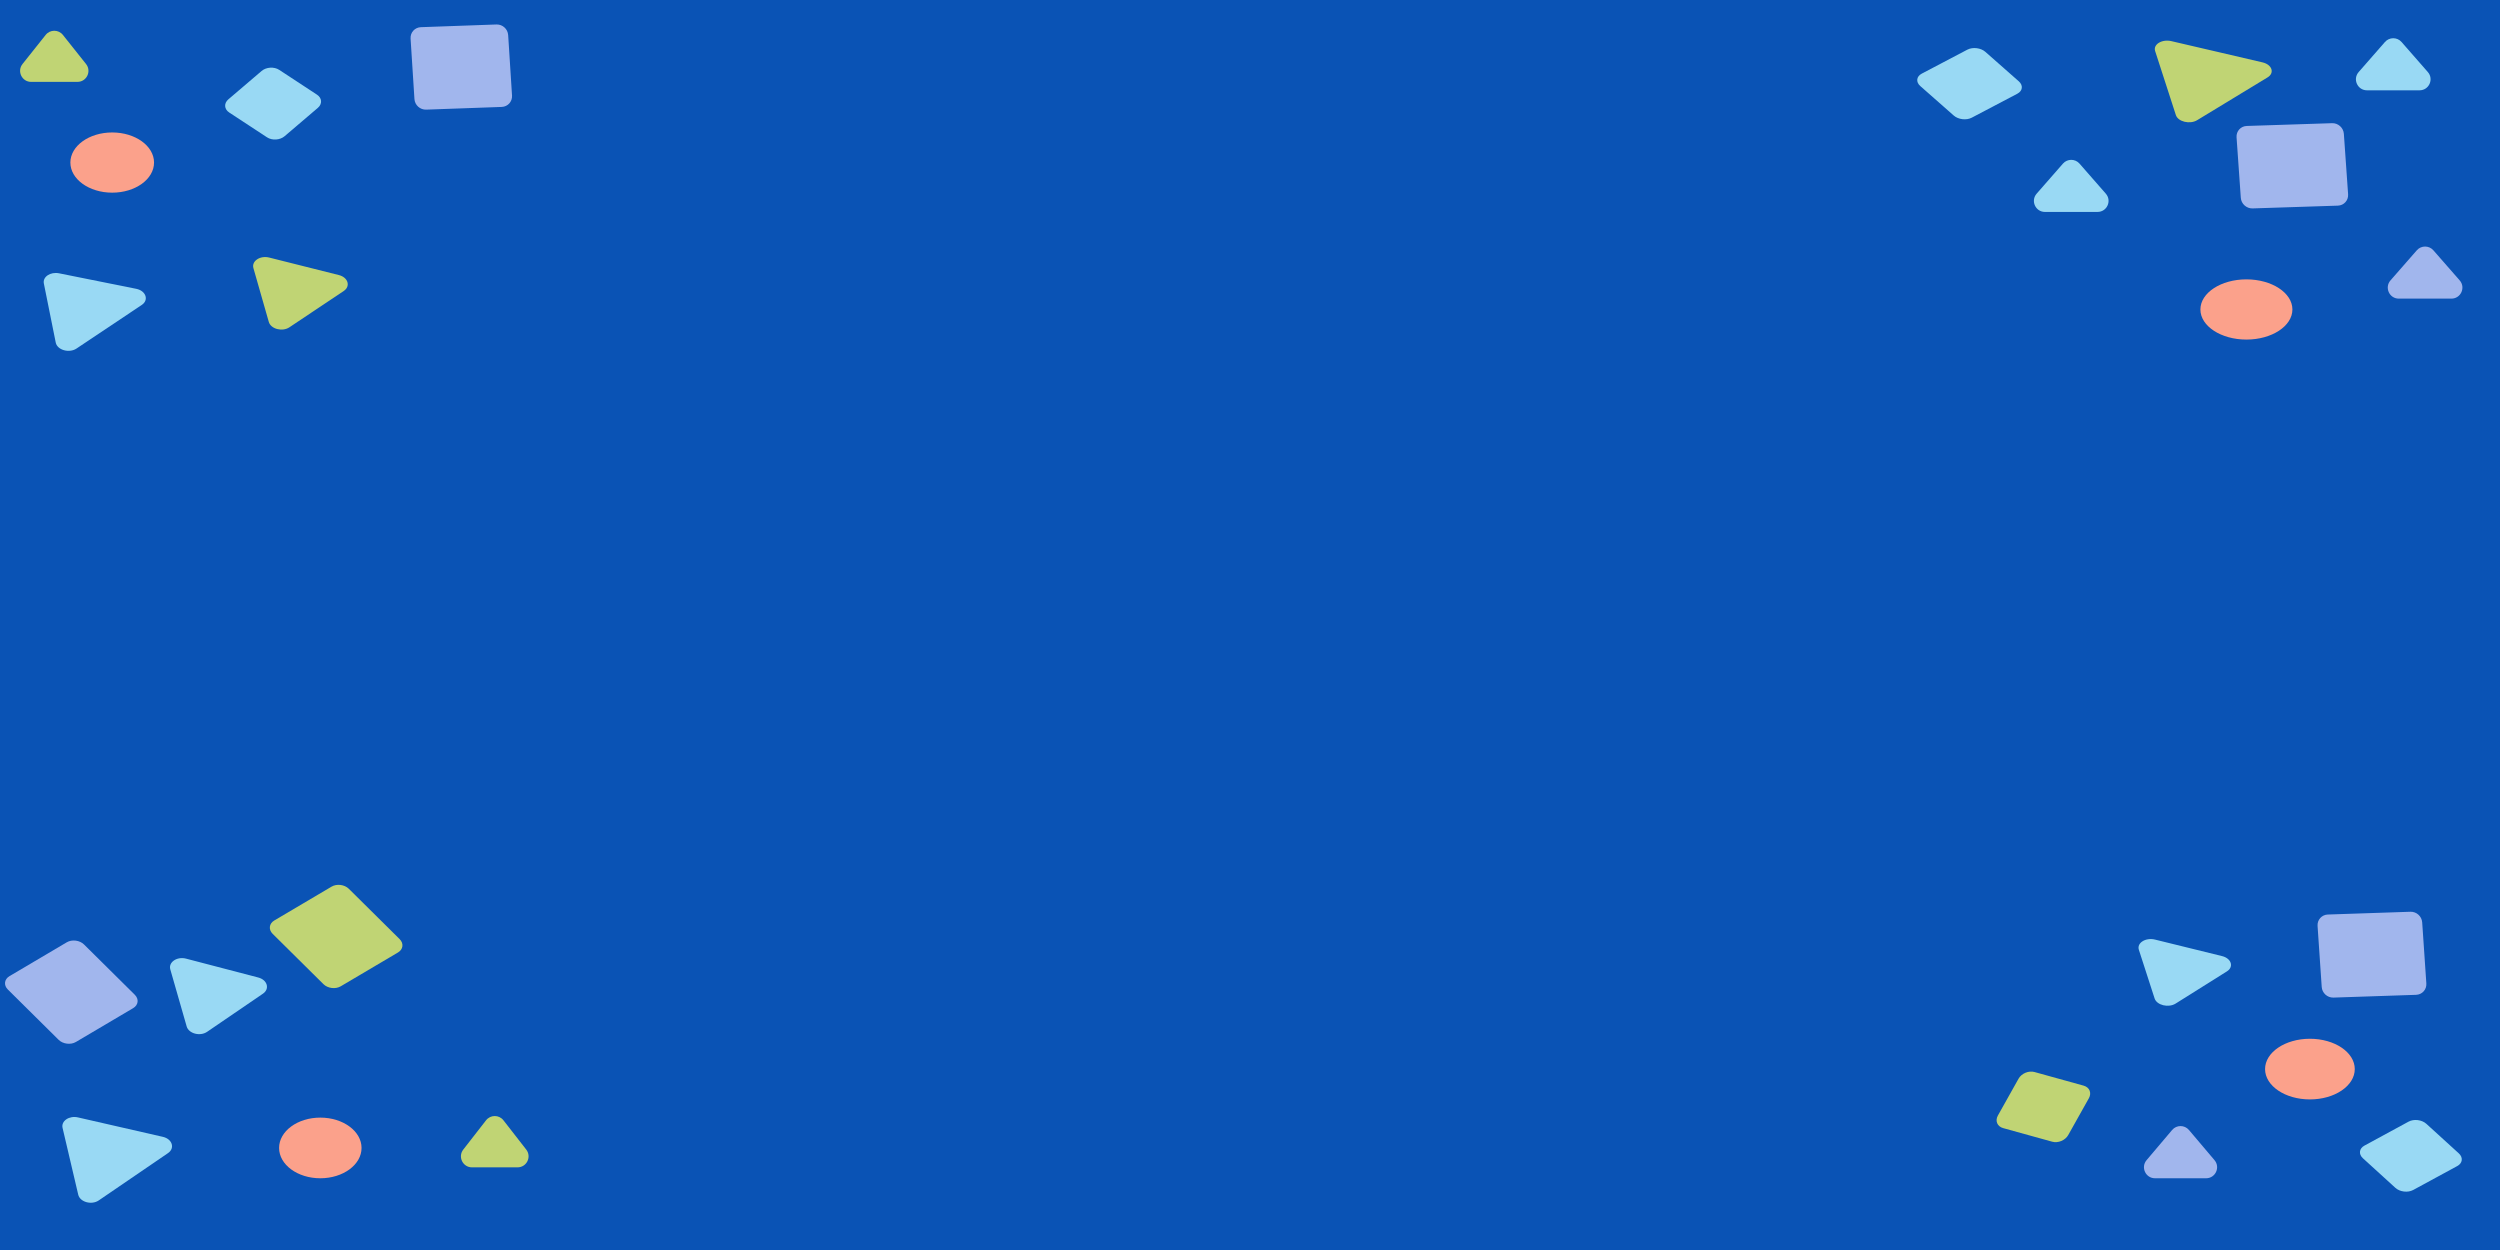
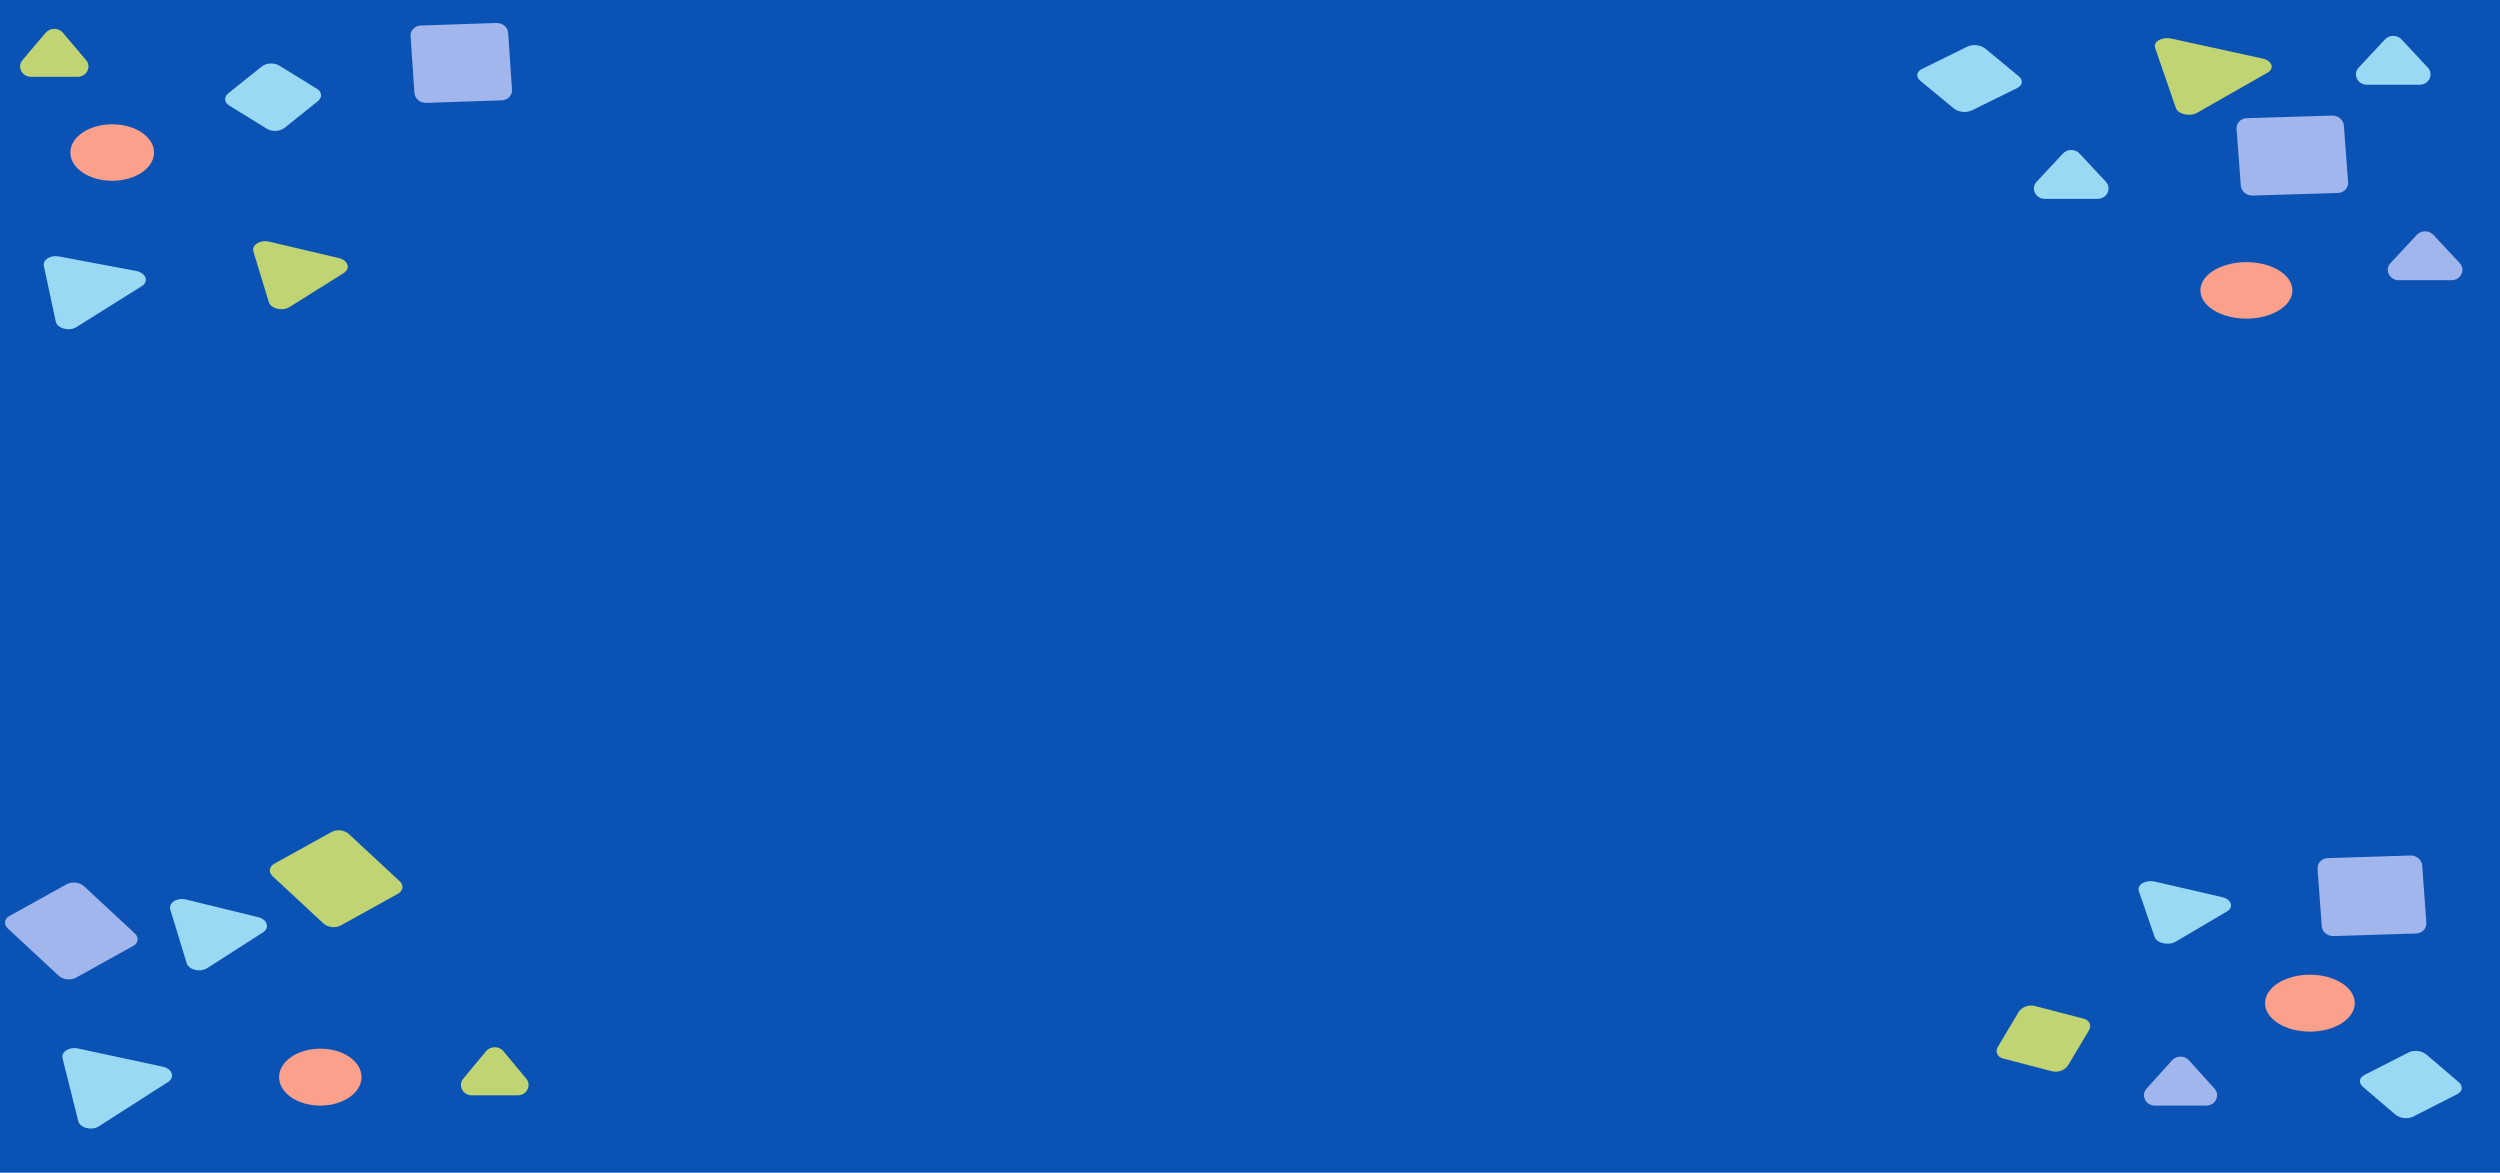
- <svg xmlns="http://www.w3.org/2000/svg" width="454" height="227" viewBox="0 0 454 227" fill="none">
-   <g clip-path="url(#clip0_525_138)">
-     <mask id="mask0_525_138" style="mask-type:luminance" maskUnits="userSpaceOnUse" x="0" y="0" width="454" height="227">
-       <path d="M454 0H0V227H454V0Z" fill="white" />
+ <svg xmlns="http://www.w3.org/2000/svg" width="454" height="213" viewBox="0 0 454 213" fill="none">
+   <g clip-path="url(#clip0_1381_37)">
+     <mask id="mask0_1381_37" style="mask-type:luminance" maskUnits="userSpaceOnUse" x="0" y="0" width="454" height="213">
+       <path d="M454 0H0V213H454V0Z" fill="white" />
    </mask>
-     <g mask="url(#mask0_525_138)">
-       <path d="M454 0H0V227H454V0Z" fill="#0A53B5" />
+     <g mask="url(#mask0_1381_37)">
+       <mask id="mask1_1381_37" style="mask-type:luminance" maskUnits="userSpaceOnUse" x="0" y="0" width="454" height="213">
+         <path d="M454 0H0V213H454V0Z" fill="white" />
+       </mask>
+       <g mask="url(#mask1_1381_37)">
+         <path d="M454 0H0V213H454V0Z" fill="#0A53B5" />
+       </g>
+       <path d="M378.394 184.995L369.473 182.675C368.409 182.398 367.108 182.906 366.568 183.81L362.816 190.089C362.275 190.993 362.7 191.95 363.765 192.227L372.685 194.548C373.749 194.825 375.05 194.317 375.591 193.413L379.343 187.134C379.883 186.23 379.458 185.272 378.394 184.995Z" fill="#C0D474" />
+       <path d="M388.414 161.836C388.014 160.675 389.649 159.712 391.351 160.106L403.524 162.917C405.221 163.309 405.712 164.755 404.41 165.522L395.098 171.008C393.795 171.776 391.674 171.29 391.275 170.134L388.414 161.836Z" fill="#99D9F4" />
+       <path d="M394.459 192.546C395.258 191.662 396.713 191.662 397.512 192.546L402.151 197.687C403.252 198.907 402.328 200.777 400.625 200.777H391.346C389.643 200.777 388.72 198.907 389.82 197.687L394.459 192.546Z" fill="#A1B6ED" />
+       <path d="M437.39 191.13L429.383 195.211C428.413 195.705 428.288 196.672 429.105 197.37L434.999 202.406C435.816 203.103 437.265 203.268 438.236 202.773L446.242 198.693C447.213 198.199 447.337 197.232 446.521 196.534L440.626 191.498C439.81 190.801 438.361 190.636 437.39 191.13Z" fill="#99D9F4" />
+       <path d="M437.735 155.363L422.733 155.836C421.629 155.871 420.795 156.737 420.869 157.771L421.623 168.181C421.698 169.215 422.654 170.025 423.758 169.991L438.76 169.518C439.864 169.483 440.698 168.616 440.623 167.582L439.869 157.172C439.795 156.138 438.839 155.328 437.735 155.363Z" fill="#A1B6ED" />
+       <path d="M11.36 192.194C11.067 191.021 12.561 190.064 14.151 190.405L29.579 193.718C31.287 194.085 31.817 195.652 30.515 196.486L17.932 204.551C16.631 205.386 14.521 204.831 14.206 203.572L11.36 192.194Z" fill="#99D9F4" />
+       <path d="M30.926 165.183C30.553 163.964 32.138 162.948 33.783 163.351L46.906 166.569C48.557 166.974 49.031 168.503 47.758 169.318L37.608 175.824C36.336 176.639 34.273 176.128 33.899 174.906L30.926 165.183Z" fill="#99D9F4" />
+       <path d="M88.268 190.898C89.069 189.932 90.624 189.932 91.425 190.898L95.564 195.888C96.586 197.12 95.65 198.917 93.986 198.917H85.708C84.043 198.917 83.107 197.12 84.129 195.888L88.268 190.898Z" fill="#C0D474" />
+       <path d="M12.116 160.572L1.722 166.335C0.771 166.862 0.636 167.881 1.421 168.61L10.646 177.184C11.431 177.913 12.838 178.077 13.789 177.55L24.183 171.787C25.134 171.26 25.269 170.241 24.484 169.512L15.259 160.938C14.474 160.209 13.067 160.045 12.116 160.572Z" fill="#A1B6ED" />
+       <path d="M60.207 151.087L49.813 156.849C48.862 157.376 48.727 158.395 49.512 159.125L58.737 167.698C59.521 168.428 60.928 168.592 61.879 168.064L72.274 162.302C73.225 161.775 73.359 160.756 72.575 160.026L63.35 151.453C62.565 150.723 61.158 150.559 60.207 151.087Z" fill="#C0D474" />
+       <path d="M58.17 200.777C62.305 200.777 65.657 198.463 65.657 195.609C65.657 192.755 62.305 190.441 58.17 190.441C54.035 190.441 50.683 192.755 50.683 195.609C50.683 198.463 54.035 200.777 58.17 200.777Z" fill="#FBA18B" />
+       <path d="M419.481 187.341C423.98 187.341 427.626 185.027 427.626 182.173C427.626 179.319 423.98 177.005 419.481 177.005C414.983 177.005 411.336 179.319 411.336 182.173C411.336 185.027 414.983 187.341 419.481 187.341Z" fill="#FBA18B" />
+       <path d="M391.37 8.691C390.982 7.564 392.611 6.635 394.32 7.009L410.877 10.63C412.605 11.008 413.117 12.431 411.796 13.184L399.006 20.477C397.685 21.23 395.529 20.744 395.136 19.606L391.37 8.691Z" fill="#C0D474" />
+       <path d="M438.892 42.652C439.688 41.797 441.105 41.797 441.902 42.652L446.678 47.774C447.809 48.988 446.891 50.887 445.172 50.887H435.621C433.903 50.887 432.985 48.988 434.116 47.774L438.892 42.652Z" fill="#A1B6ED" />
+       <path d="M374.631 27.879C375.428 27.024 376.845 27.024 377.641 27.879L382.417 33.001C383.548 34.214 382.63 36.113 380.912 36.113H371.361C369.642 36.113 368.724 34.214 369.855 33.001L374.631 27.879Z" fill="#99D9F4" />
+       <path d="M433.108 7.155C433.905 6.3 435.322 6.3 436.119 7.155L440.895 12.277C442.026 13.49 441.107 15.389 439.389 15.389H429.838C428.12 15.389 427.202 13.49 428.333 12.277L433.108 7.155Z" fill="#99D9F4" />
+       <path d="M357.266 8.465L348.991 12.547C348.013 13.029 347.892 13.976 348.721 14.661L354.798 19.686C355.627 20.372 357.092 20.536 358.069 20.054L366.345 15.972C367.323 15.49 367.444 14.543 366.615 13.858L360.537 8.833C359.709 8.147 358.244 7.983 357.266 8.465Z" fill="#99D9F4" />
+       <path d="M423.506 20.99L408.017 21.463C406.913 21.497 406.081 22.362 406.158 23.396L406.929 33.702C407.007 34.736 407.964 35.547 409.068 35.513L424.557 35.04C425.661 35.007 426.493 34.141 426.416 33.107L425.645 22.801C425.567 21.767 424.61 20.956 423.506 20.99Z" fill="#A1B6ED" />
+       <path d="M7.963 48.297C7.723 47.177 9.16 46.276 10.719 46.57L24.737 49.214C26.501 49.546 27.083 51.122 25.75 51.958L13.891 59.393C12.559 60.229 10.394 59.645 10.123 58.377L7.963 48.297Z" fill="#99D9F4" />
+       <path d="M57.567 16.133L50.702 11.905C49.779 11.336 48.349 11.42 47.509 12.093L41.476 16.923C40.635 17.596 40.703 18.602 41.626 19.171L48.491 23.399C49.415 23.968 50.844 23.884 51.685 23.211L57.718 18.381C58.558 17.708 58.491 16.702 57.567 16.133Z" fill="#99D9F4" />
+       <path d="M46.019 45.684C45.654 44.489 47.235 43.498 48.885 43.887L61.543 46.871C63.217 47.266 63.706 48.78 62.42 49.587L52.556 55.771C51.27 56.577 49.183 56.065 48.813 54.853L46.019 45.684Z" fill="#C0D474" />
+       <path d="M8.292 5.95C9.093 5.005 10.622 5.005 11.423 5.95L15.626 10.908C16.669 12.137 15.736 13.953 14.061 13.953H5.654C3.979 13.953 3.046 12.137 4.089 10.908L8.292 5.95Z" fill="#C0D474" />
+       <path d="M90.156 4.171L76.432 4.631C75.329 4.668 74.491 5.537 74.561 6.571L75.262 16.876C75.333 17.91 76.285 18.718 77.388 18.681L91.112 18.221C92.216 18.184 93.054 17.315 92.984 16.281L92.282 5.977C92.212 4.942 91.26 4.134 90.156 4.171Z" fill="#A1B6ED" />
+       <path d="M20.377 32.83C24.572 32.83 27.974 30.533 27.974 27.7C27.974 24.867 24.572 22.571 20.377 22.571C16.181 22.571 12.779 24.867 12.779 27.7C12.779 30.533 16.181 32.83 20.377 32.83Z" fill="#FBA18B" />
+       <path d="M407.947 57.863C412.561 57.863 416.301 55.566 416.301 52.733C416.301 49.9 412.561 47.604 407.947 47.604C403.333 47.604 399.593 49.9 399.593 52.733C399.593 55.566 403.333 57.863 407.947 57.863Z" fill="#FBA18B" />
    </g>
-     <rect width="13.257" height="11.672" rx="2" transform="matrix(0.963643 0.267193 -0.489077 0.872241 367.546 194.147)" fill="#C0D474" />
-     <path d="M388.414 172.473C388.014 171.236 389.649 170.209 391.351 170.629L403.524 173.625C405.221 174.043 405.712 175.584 404.41 176.401L395.098 182.248C393.795 183.066 391.674 182.549 391.275 181.316L388.414 172.473Z" fill="#99D9F4" />
-     <path d="M394.459 205.202C395.258 204.259 396.713 204.259 397.512 205.202L402.151 210.681C403.252 211.981 402.328 213.974 400.625 213.974H391.346C389.643 213.974 388.72 211.981 389.82 210.681L394.459 205.202Z" fill="#A1B6ED" />
-     <rect width="13.111" height="11.972" rx="2" transform="matrix(0.87876 -0.477265 0.739422 0.673242 427.626 208.996)" fill="#99D9F4" />
-     <rect width="19.011" height="15.12" rx="2" transform="matrix(0.999436 -0.0335847 0.0677981 0.997699 420.734 166.146)" fill="#A1B6ED" />
-     <path d="M11.361 204.826C11.067 203.576 12.561 202.556 14.151 202.92L29.579 206.451C31.287 206.842 31.817 208.512 30.515 209.401L17.933 217.996C16.631 218.885 14.521 218.294 14.206 216.952L11.361 204.826Z" fill="#99D9F4" />
-     <path d="M30.926 176.04C30.553 174.741 32.138 173.658 33.783 174.088L46.906 177.517C48.557 177.949 49.03 179.578 47.758 180.447L37.608 187.38C36.336 188.249 34.273 187.705 33.899 186.402L30.926 176.04Z" fill="#99D9F4" />
-     <path d="M88.268 203.445C89.069 202.416 90.624 202.416 91.425 203.445L95.564 208.763C96.586 210.076 95.65 211.991 93.986 211.991H85.708C84.043 211.991 83.107 210.076 84.129 208.763L88.268 203.445Z" fill="#C0D474" />
-     <rect width="16.073" height="16.984" rx="2" transform="matrix(0.860949 -0.508691 0.710464 0.703734 0 178.285)" fill="#A1B6ED" />
-     <rect width="16.073" height="16.984" rx="2" transform="matrix(0.860949 -0.508691 0.710464 0.703734 48.0908 168.176)" fill="#C0D474" />
-     <ellipse cx="58.17" cy="208.466" rx="7.487" ry="5.508" fill="#FBA18B" />
-     <ellipse cx="419.481" cy="194.147" rx="8.145" ry="5.508" fill="#FBA18B" />
-     <path d="M391.37 9.262C390.982 8.061 392.611 7.071 394.32 7.47L410.877 11.329C412.605 11.732 413.117 13.248 411.796 14.05L399.006 21.823C397.685 22.626 395.529 22.108 395.136 20.894L391.37 9.262Z" fill="#C0D474" />
-     <path d="M438.892 45.456C439.688 44.545 441.105 44.545 441.902 45.456L446.678 50.914C447.809 52.208 446.891 54.231 445.172 54.231H435.621C433.903 54.231 432.985 52.208 434.116 50.914L438.892 45.456Z" fill="#A1B6ED" />
-     <path d="M374.631 29.711C375.428 28.8 376.845 28.8 377.641 29.711L382.417 35.17C383.548 36.463 382.63 38.487 380.912 38.487H371.361C369.642 38.487 368.724 36.463 369.855 35.17L374.631 29.711Z" fill="#99D9F4" />
-     <path d="M433.108 7.625C433.905 6.714 435.322 6.714 436.119 7.625L440.895 13.084C442.026 14.377 441.107 16.401 439.389 16.401H429.838C428.12 16.401 427.202 14.377 428.333 13.084L433.108 7.625Z" fill="#99D9F4" />
-     <rect width="13.35" height="12.101" rx="2" transform="matrix(0.885164 -0.465279 0.750263 0.66114 347.22 14.3022)" fill="#99D9F4" />
-     <rect width="19.497" height="15.011" rx="2" transform="matrix(0.999472 -0.0325055 0.0700405 0.997544 406.018 22.9386)" fill="#A1B6ED" />
-     <path d="M7.963 51.472C7.723 50.278 9.16 49.317 10.719 49.631L24.737 52.448C26.501 52.803 27.083 54.482 25.75 55.373L13.891 63.297C12.558 64.187 10.394 63.565 10.122 62.214L7.963 51.472Z" fill="#99D9F4" />
-     <rect width="12.212" height="11.931" rx="2" transform="matrix(0.835989 0.548746 -0.760724 0.649075 49.0303 11.5897)" fill="#99D9F4" />
-     <path d="M46.019 48.687C45.654 47.413 47.235 46.357 48.885 46.772L61.543 49.952C63.217 50.373 63.706 51.987 62.419 52.846L52.556 59.437C51.27 60.296 49.183 59.75 48.813 58.458L46.019 48.687Z" fill="#C0D474" />
-     <path d="M8.292 6.341C9.093 5.334 10.622 5.334 11.423 6.341L15.626 11.625C16.669 12.935 15.736 14.87 14.061 14.87H5.654C3.979 14.87 3.046 12.935 4.088 11.625L8.292 6.341Z" fill="#C0D474" />
-     <rect width="17.733" height="15.004" rx="2" transform="matrix(0.999361 -0.0357391 0.0637234 0.997968 74.4336 5.00717)" fill="#A1B6ED" />
-     <ellipse cx="20.377" cy="29.521" rx="7.597" ry="5.467" fill="#FBA18B" />
-     <ellipse cx="407.947" cy="56.2" rx="8.354" ry="5.467" fill="#FBA18B" />
  </g>
  <defs>
-     <clipPath id="clip0_525_138">
-       <rect width="454" height="227" fill="white" />
+     <clipPath id="clip0_1381_37">
+       <rect width="454" height="213" fill="white" />
    </clipPath>
  </defs>
</svg>
